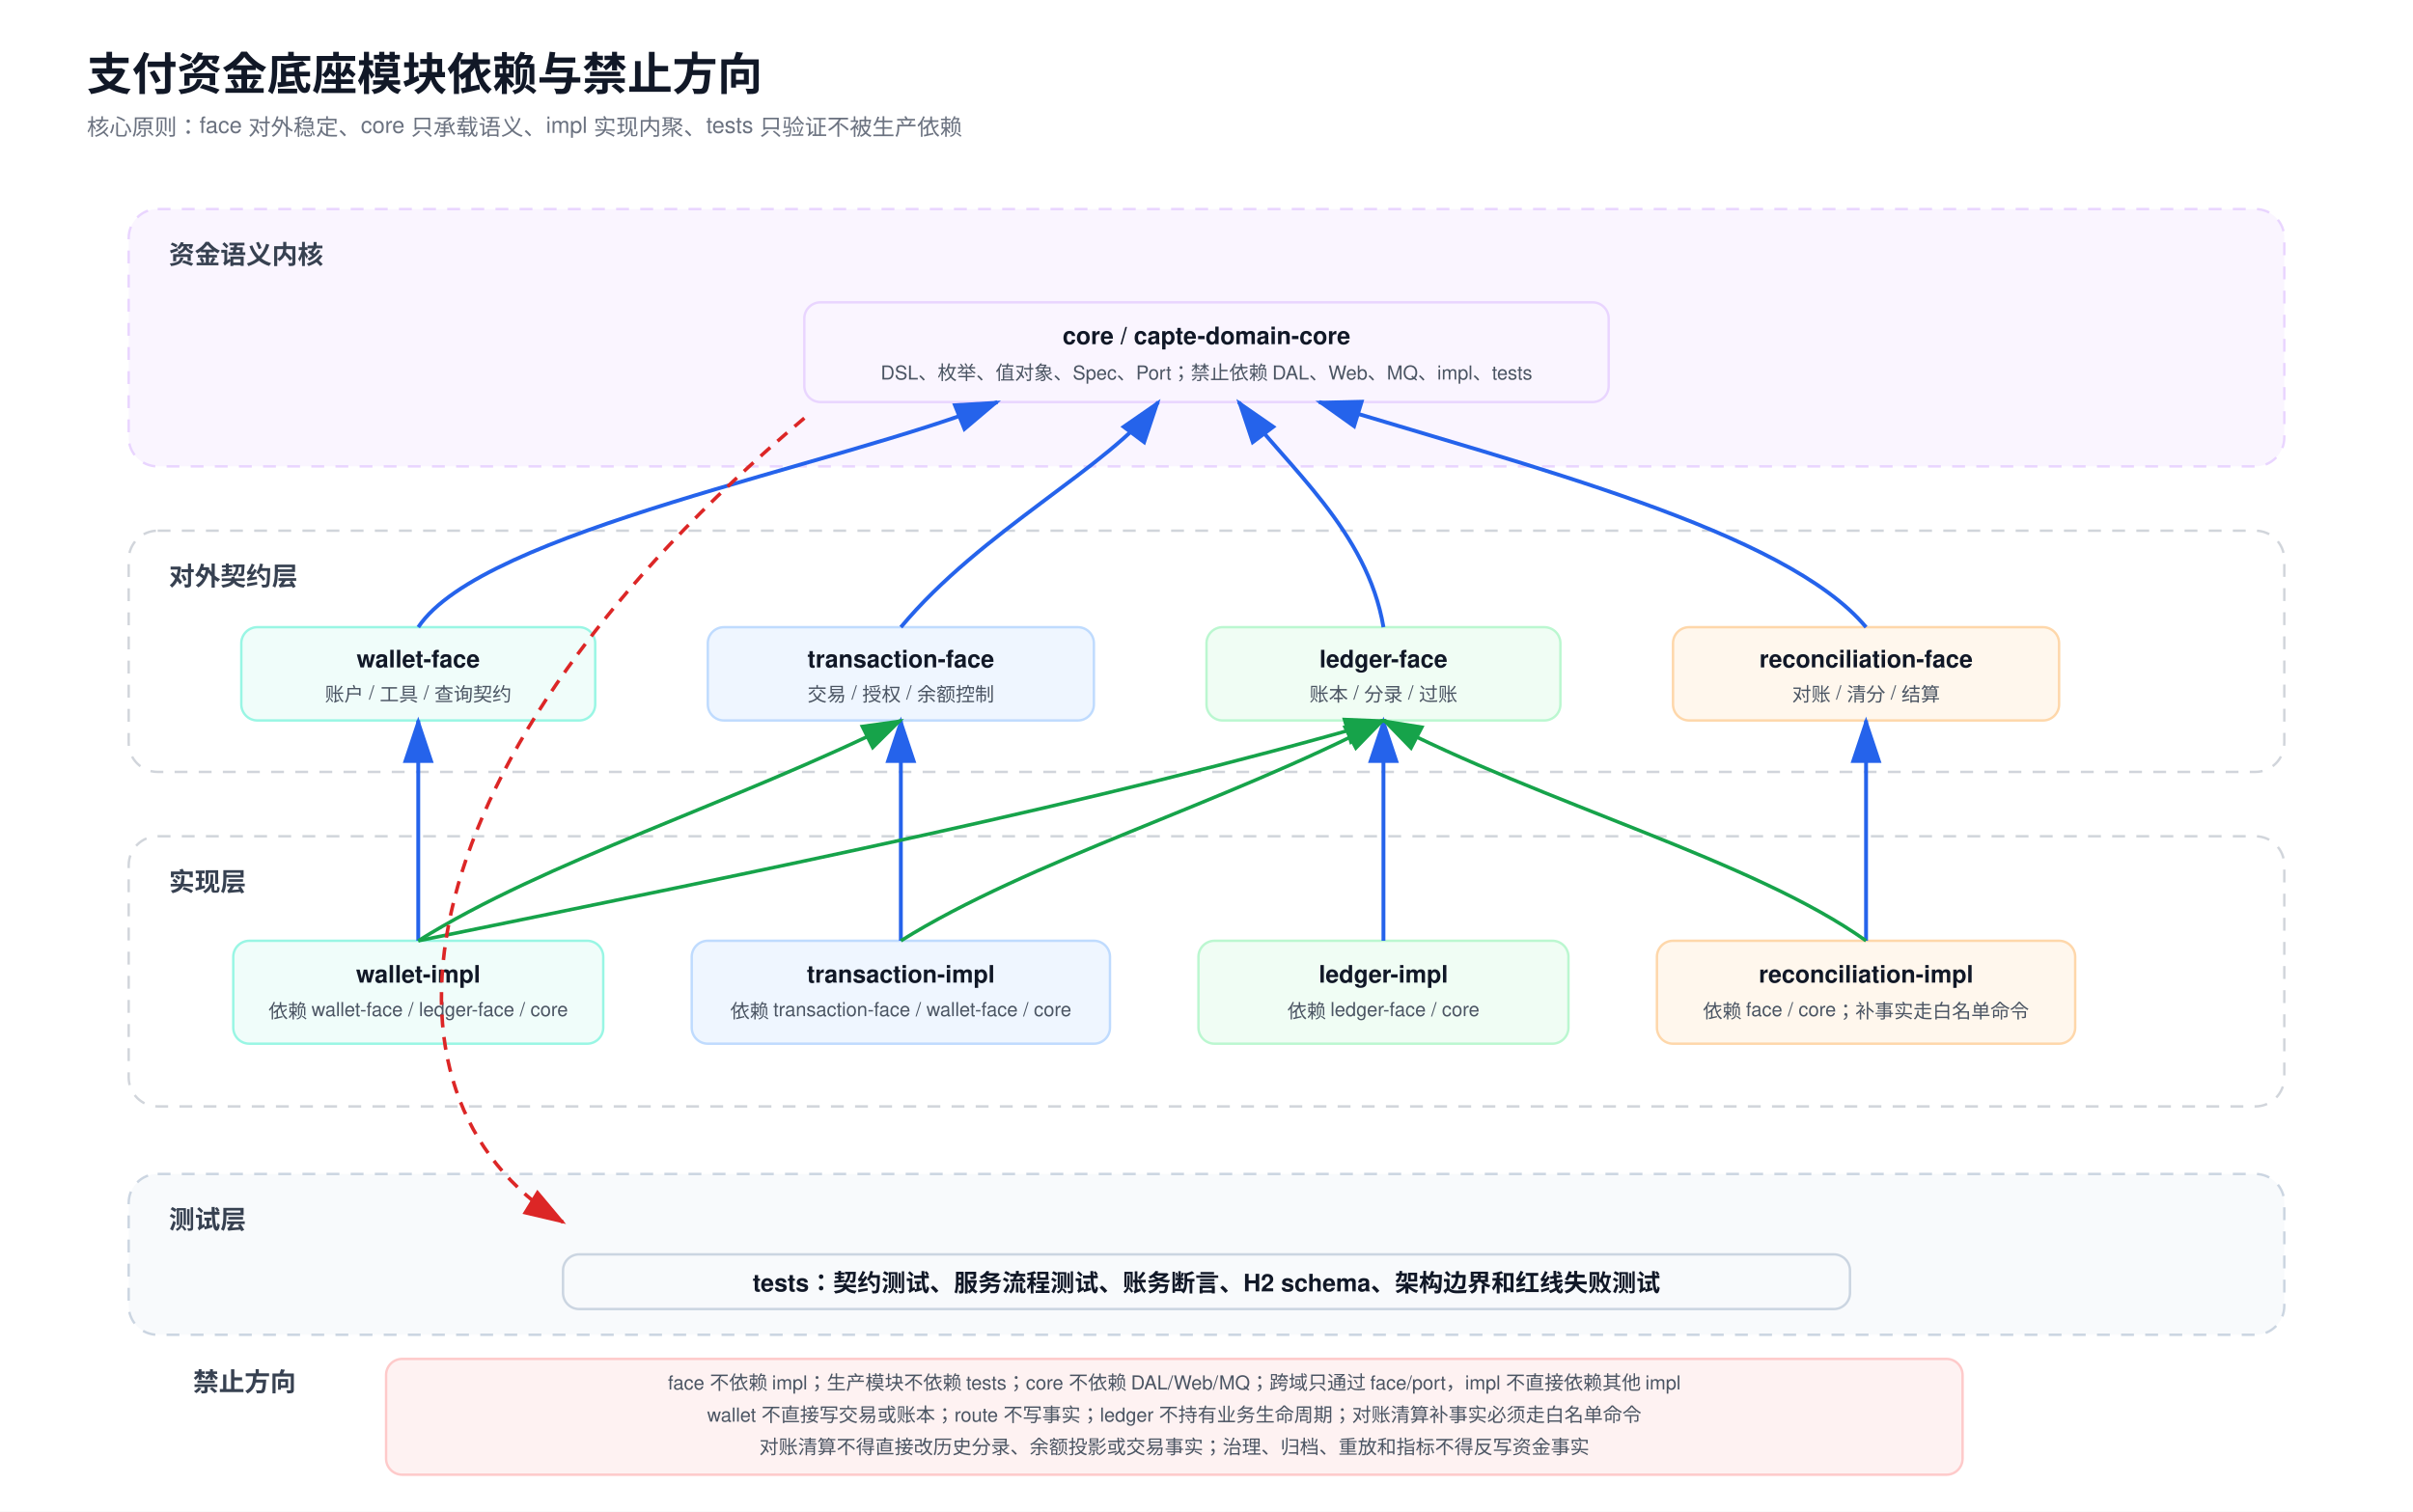
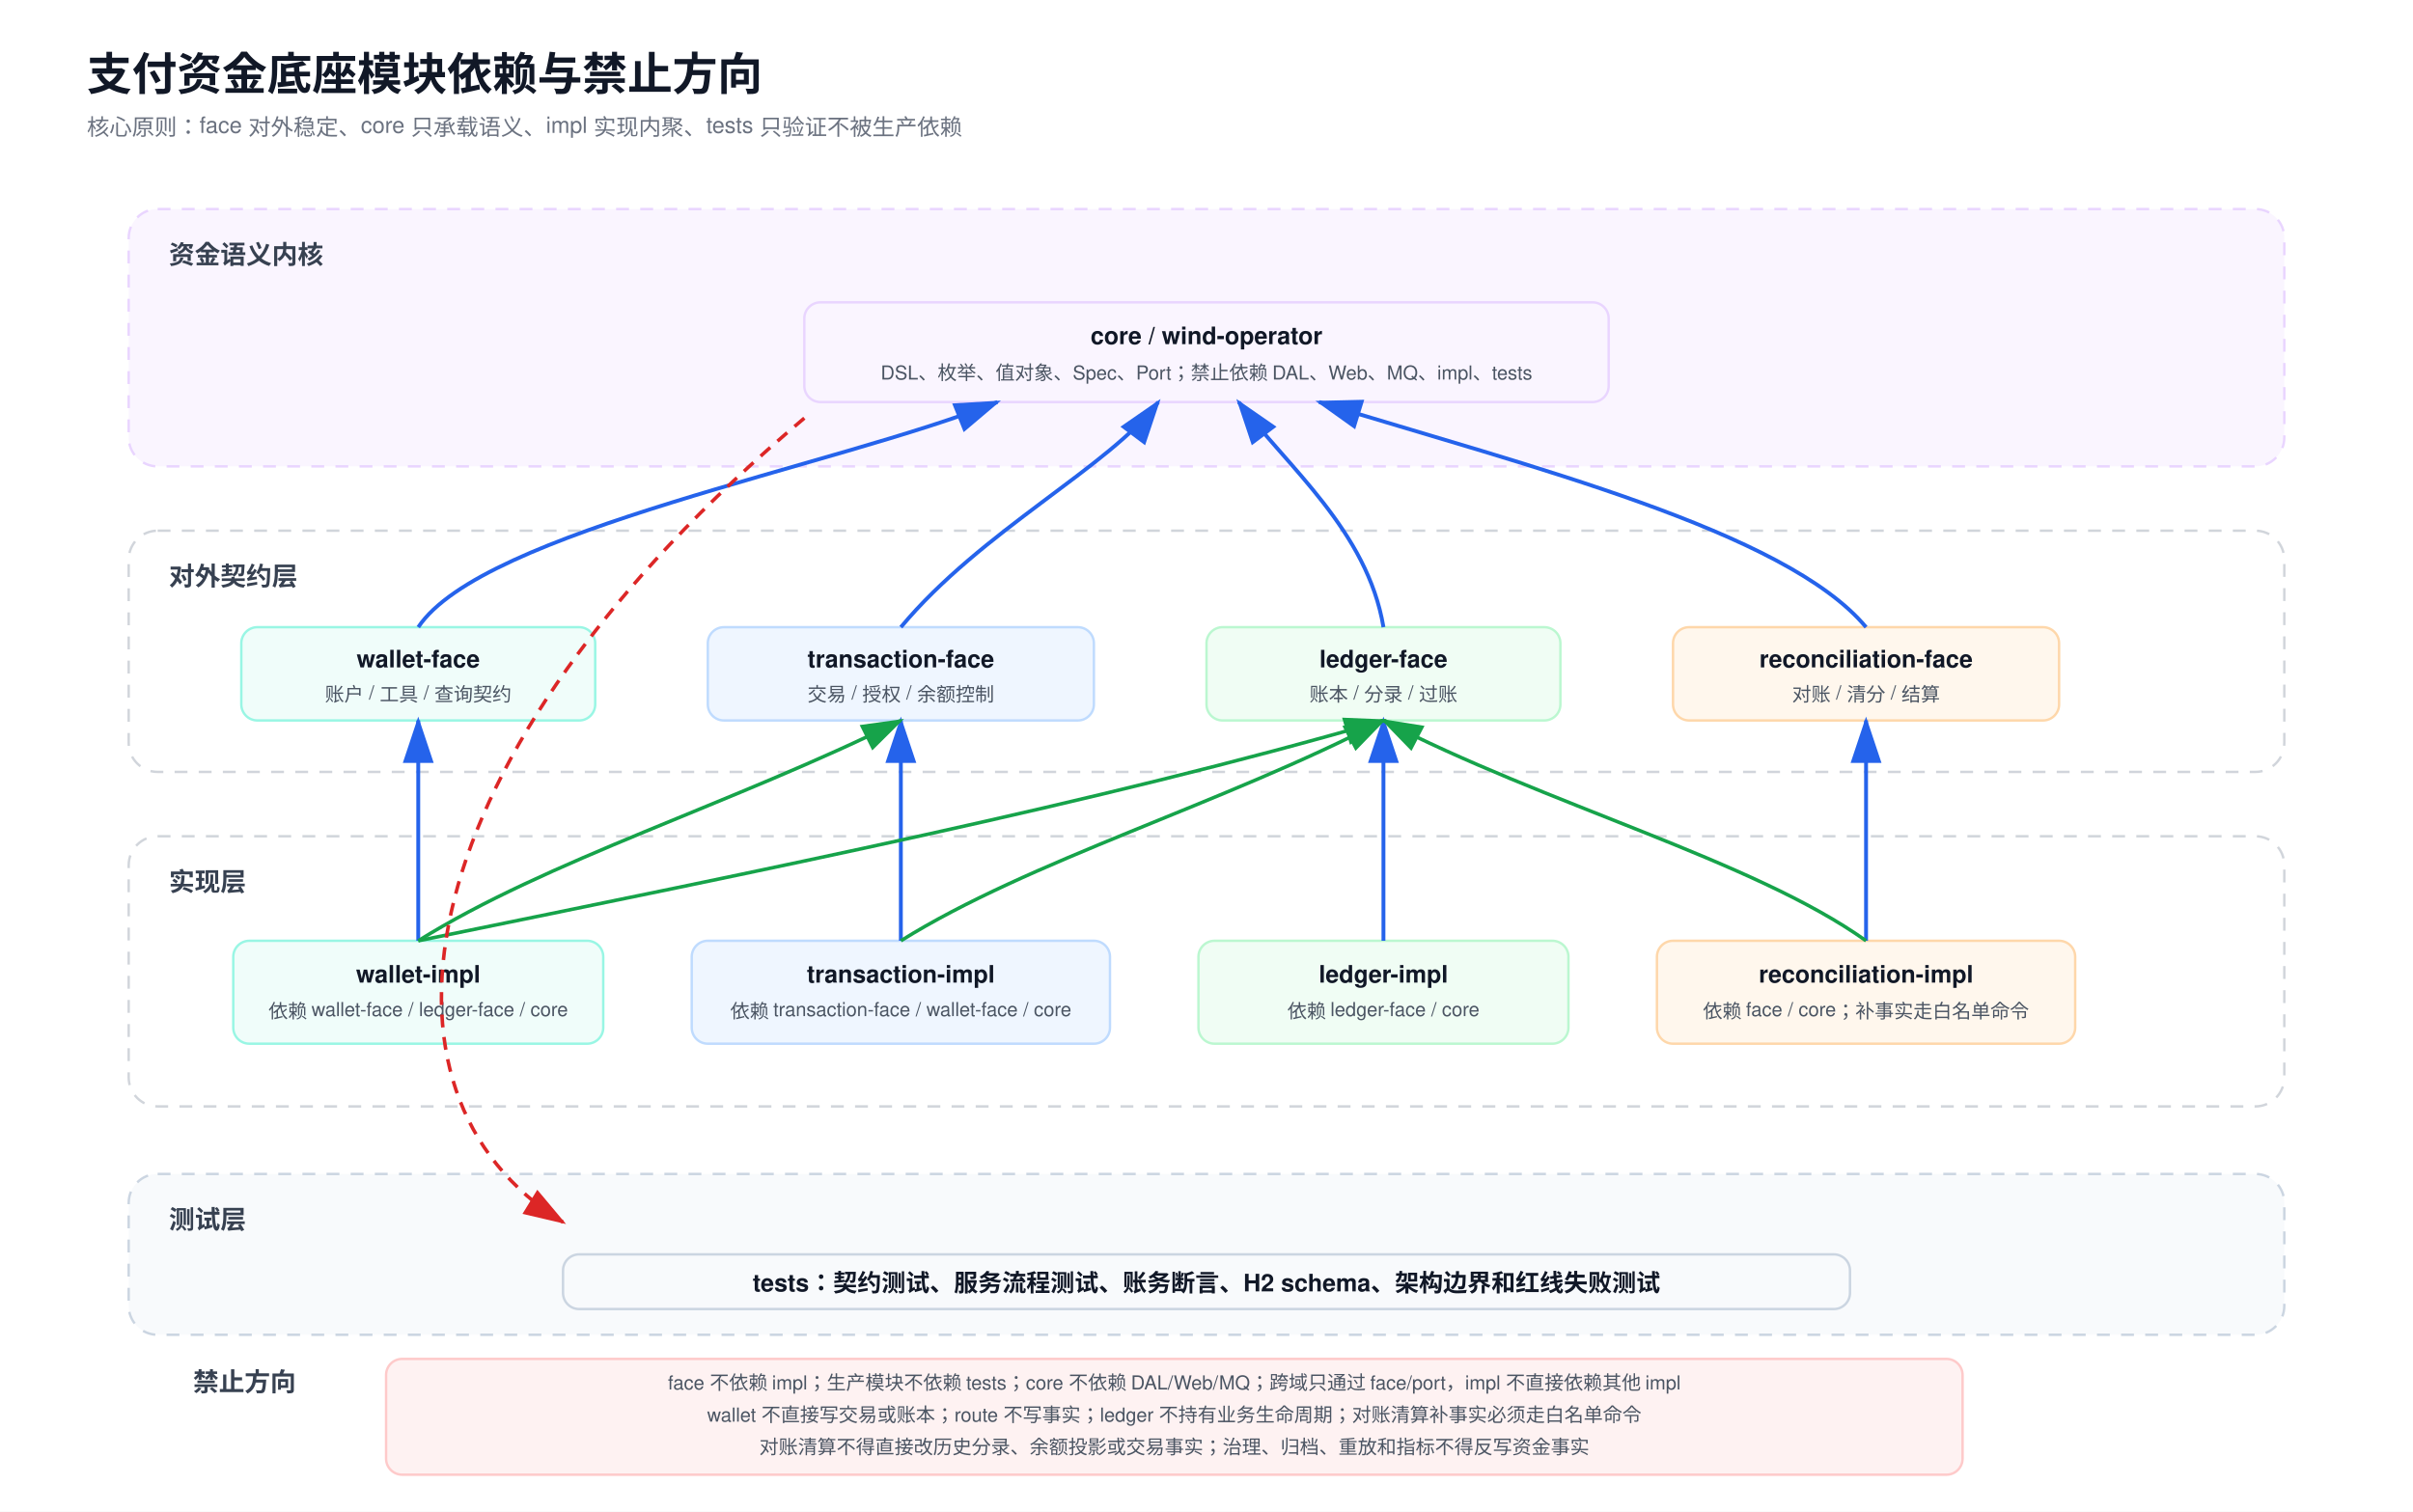
<svg xmlns="http://www.w3.org/2000/svg" viewBox="0 0 1500 940" width="1500" height="940" role="img" aria-labelledby="title desc">
  <style>
    text { font-family: "Helvetica Neue", Helvetica, Arial, "PingFang SC", "Microsoft YaHei", sans-serif; fill: #111827; }
    .title { font-size: 28px; font-weight: 700; }
    .subtitle { font-size: 14px; fill: #6b7280; }
    .box { fill: #ffffff; stroke: #d1d5db; stroke-width: 1.5; rx: 10; ry: 10; }
    .group { fill: #ffffff; stroke: #d1d5db; stroke-width: 1.5; stroke-dasharray: 8 7; rx: 18; ry: 18; }
    .blue { fill: #eff6ff; stroke: #bfdbfe; }
    .green { fill: #f0fdf4; stroke: #bbf7d0; }
    .purple { fill: #faf5ff; stroke: #e9d5ff; }
    .orange { fill: #fff7ed; stroke: #fed7aa; }
    .red { fill: #fef2f2; stroke: #fecaca; }
    .teal { fill: #f0fdfa; stroke: #99f6e4; }
    .gray { fill: #f8fafc; stroke: #cbd5e1; }
    .label { font-size: 15px; font-weight: 700; }
    .sub { font-size: 12px; fill: #4b5563; }
    .section { font-size: 16px; font-weight: 700; fill: #374151; }
    .ok { stroke: #2563eb; stroke-width: 2.4; fill: none; marker-end: url(#arrow-blue); }
    .read { stroke: #16a34a; stroke-width: 2.2; fill: none; marker-end: url(#arrow-green); }
    .bad { stroke: #dc2626; stroke-width: 2.2; fill: none; marker-end: url(#arrow-red); stroke-dasharray: 8 6; }
  </style>
  <defs>
    <marker id="arrow-blue" markerWidth="12" markerHeight="8" refX="11" refY="4" orient="auto">
      <polygon points="0 0, 12 4, 0 8" fill="#2563eb" />
    </marker>
    <marker id="arrow-green" markerWidth="12" markerHeight="8" refX="11" refY="4" orient="auto">
      <polygon points="0 0, 12 4, 0 8" fill="#16a34a" />
    </marker>
    <marker id="arrow-red" markerWidth="12" markerHeight="8" refX="11" refY="4" orient="auto">
      <polygon points="0 0, 12 4, 0 8" fill="#dc2626" />
    </marker>
  </defs>
  <rect width="1500" height="940" fill="#ffffff" />
  <text x="54" y="56" class="title">支付资金底座模块依赖与禁止方向</text>
  <text x="54" y="84" class="subtitle">核心原则：face 对外稳定、core 只承载语义、impl 实现内聚、tests 只验证不被生产依赖</text>
  <rect x="80" y="130" width="1340" height="160" class="group purple" />
  <text x="105" y="164" class="section">资金语义内核</text>
  <rect x="500" y="188" width="500" height="62" class="box purple" />
-   <text x="750" y="214" text-anchor="middle" class="label">core / capte-domain-core</text>
+   <text x="750" y="214" text-anchor="middle" class="label">core / wind-operator</text>
  <text x="750" y="236" text-anchor="middle" class="sub">DSL、枚举、值对象、Spec、Port；禁止依赖 DAL、Web、MQ、impl、tests</text>
  <rect x="80" y="330" width="1340" height="150" class="group" />
  <text x="105" y="364" class="section">对外契约层</text>
  <rect x="150" y="390" width="220" height="58" class="box teal" />
  <text x="260" y="415" text-anchor="middle" class="label">wallet-face</text>
  <text x="260" y="436" text-anchor="middle" class="sub">账户 / 工具 / 查询契约</text>
  <rect x="440" y="390" width="240" height="58" class="box blue" />
  <text x="560" y="415" text-anchor="middle" class="label">transaction-face</text>
  <text x="560" y="436" text-anchor="middle" class="sub">交易 / 授权 / 余额控制</text>
  <rect x="750" y="390" width="220" height="58" class="box green" />
  <text x="860" y="415" text-anchor="middle" class="label">ledger-face</text>
  <text x="860" y="436" text-anchor="middle" class="sub">账本 / 分录 / 过账</text>
  <rect x="1040" y="390" width="240" height="58" class="box orange" />
  <text x="1160" y="415" text-anchor="middle" class="label">reconciliation-face</text>
  <text x="1160" y="436" text-anchor="middle" class="sub">对账 / 清分 / 结算</text>
  <rect x="80" y="520" width="1340" height="168" class="group" />
  <text x="105" y="554" class="section">实现层</text>
  <rect x="145" y="585" width="230" height="64" class="box teal" />
  <text x="260" y="611" text-anchor="middle" class="label">wallet-impl</text>
  <text x="260" y="633" text-anchor="middle" class="sub">依赖 wallet-face / ledger-face / core</text>
  <rect x="430" y="585" width="260" height="64" class="box blue" />
  <text x="560" y="611" text-anchor="middle" class="label">transaction-impl</text>
  <text x="560" y="633" text-anchor="middle" class="sub">依赖 transaction-face / wallet-face / core</text>
  <rect x="745" y="585" width="230" height="64" class="box green" />
  <text x="860" y="611" text-anchor="middle" class="label">ledger-impl</text>
  <text x="860" y="633" text-anchor="middle" class="sub">依赖 ledger-face / core</text>
  <rect x="1030" y="585" width="260" height="64" class="box orange" />
  <text x="1160" y="611" text-anchor="middle" class="label">reconciliation-impl</text>
  <text x="1160" y="633" text-anchor="middle" class="sub">依赖 face / core；补事实走白名单命令</text>
  <rect x="80" y="730" width="1340" height="100" class="group gray" />
  <text x="105" y="764" class="section">测试层</text>
  <rect x="350" y="780" width="800" height="34" class="box gray" />
  <text x="750" y="803" text-anchor="middle" class="label">tests：契约测试、服务流程测试、账务断言、H2 schema、架构边界和红线失败测试</text>
  <path d="M 260 390 C 300 330, 520 290, 620 250" class="ok" />
  <path d="M 560 390 C 610 330, 690 290, 720 250" class="ok" />
  <path d="M 860 390 C 850 330, 800 290, 770 250" class="ok" />
  <path d="M 1160 390 C 1110 330, 950 290, 820 250" class="ok" />
  <path d="M 260 585 L 260 448" class="ok" />
  <path d="M 560 585 L 560 448" class="ok" />
  <path d="M 860 585 L 860 448" class="ok" />
  <path d="M 1160 585 L 1160 448" class="ok" />
  <path d="M 260 585 C 340 535, 455 500, 560 448" class="read" />
  <path d="M 260 585 C 480 540, 680 500, 860 448" class="read" />
  <path d="M 560 585 C 640 535, 760 500, 860 448" class="read" />
  <path d="M 1160 585 C 1090 535, 960 500, 860 448" class="read" />
  <path d="M 500 260 C 250 470, 220 680, 350 760" class="bad" />
  <text x="120" y="865" class="section">禁止方向</text>
  <rect x="240" y="845" width="980" height="72" class="box red" />
  <text x="730" y="864" text-anchor="middle" class="sub">face 不依赖 impl；生产模块不依赖 tests；core 不依赖 DAL/Web/MQ；跨域只通过 face/port，impl 不直接依赖其他 impl</text>
  <text x="730" y="884" text-anchor="middle" class="sub">wallet 不直接写交易或账本；route 不写事实；ledger 不持有业务生命周期；对账清算补事实必须走白名单命令</text>
  <text x="730" y="904" text-anchor="middle" class="sub">对账清算不得直接改历史分录、余额投影或交易事实；治理、归档、重放和指标不得反写资金事实</text>
</svg>
